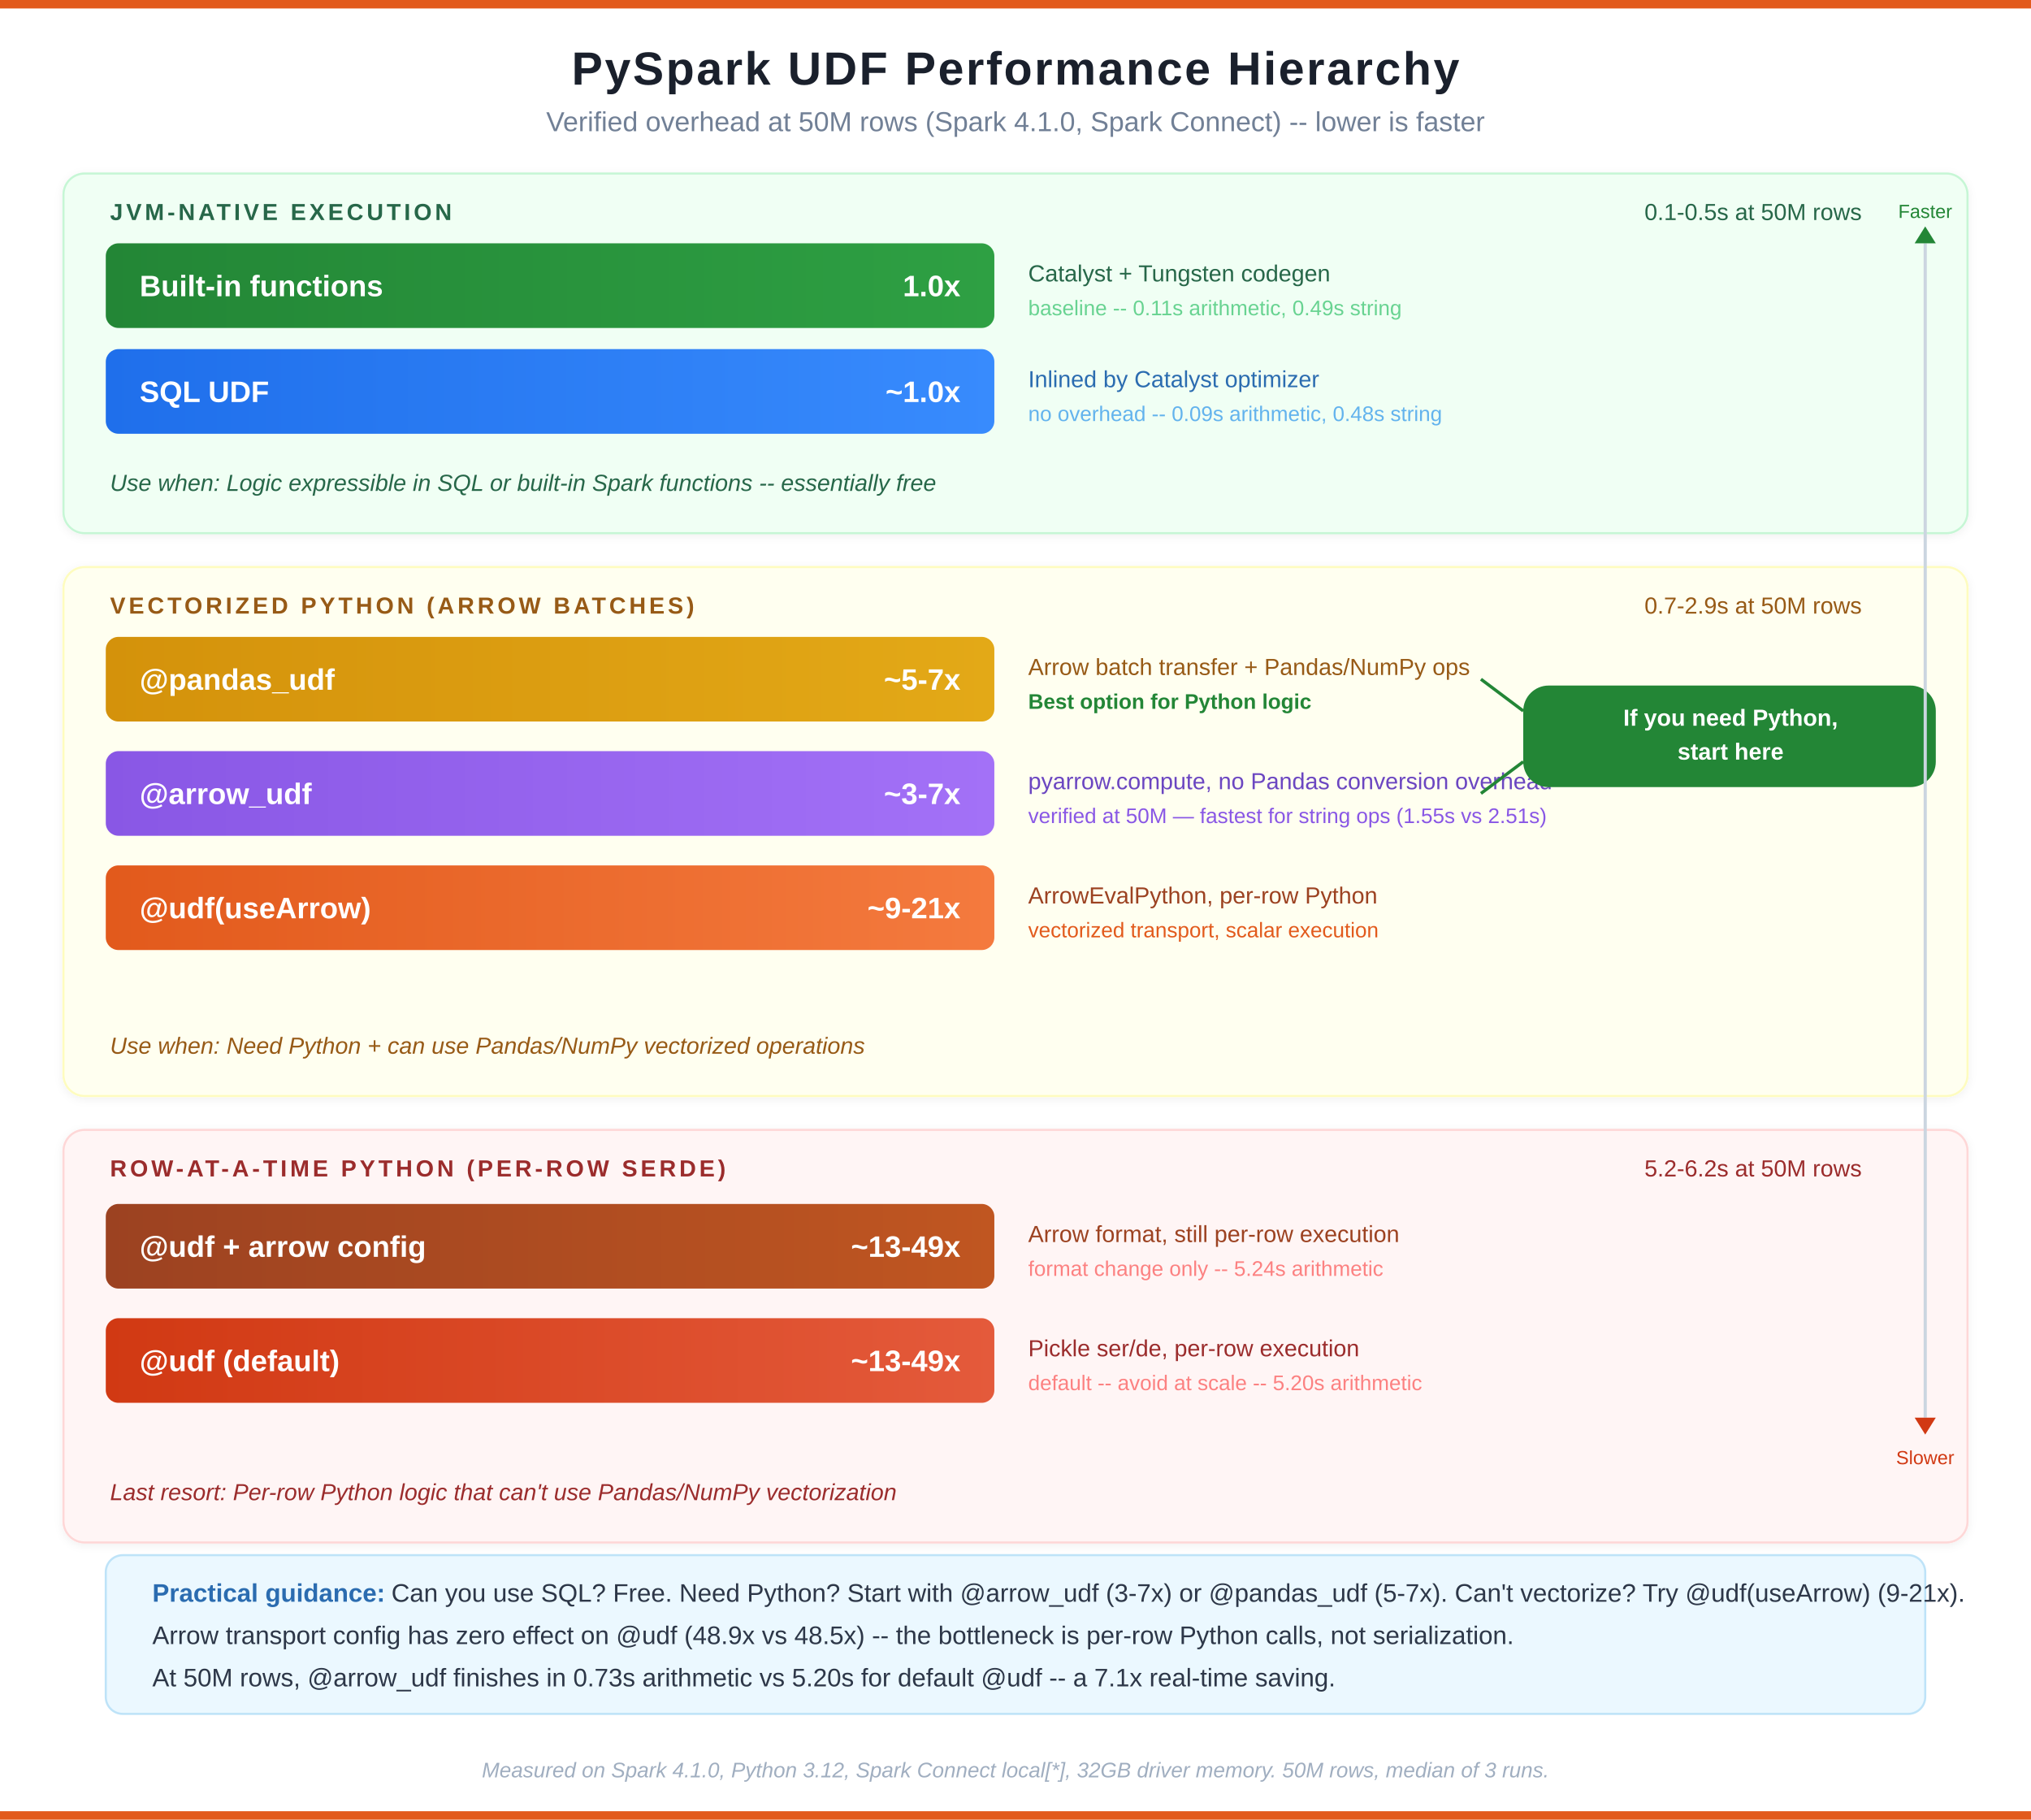
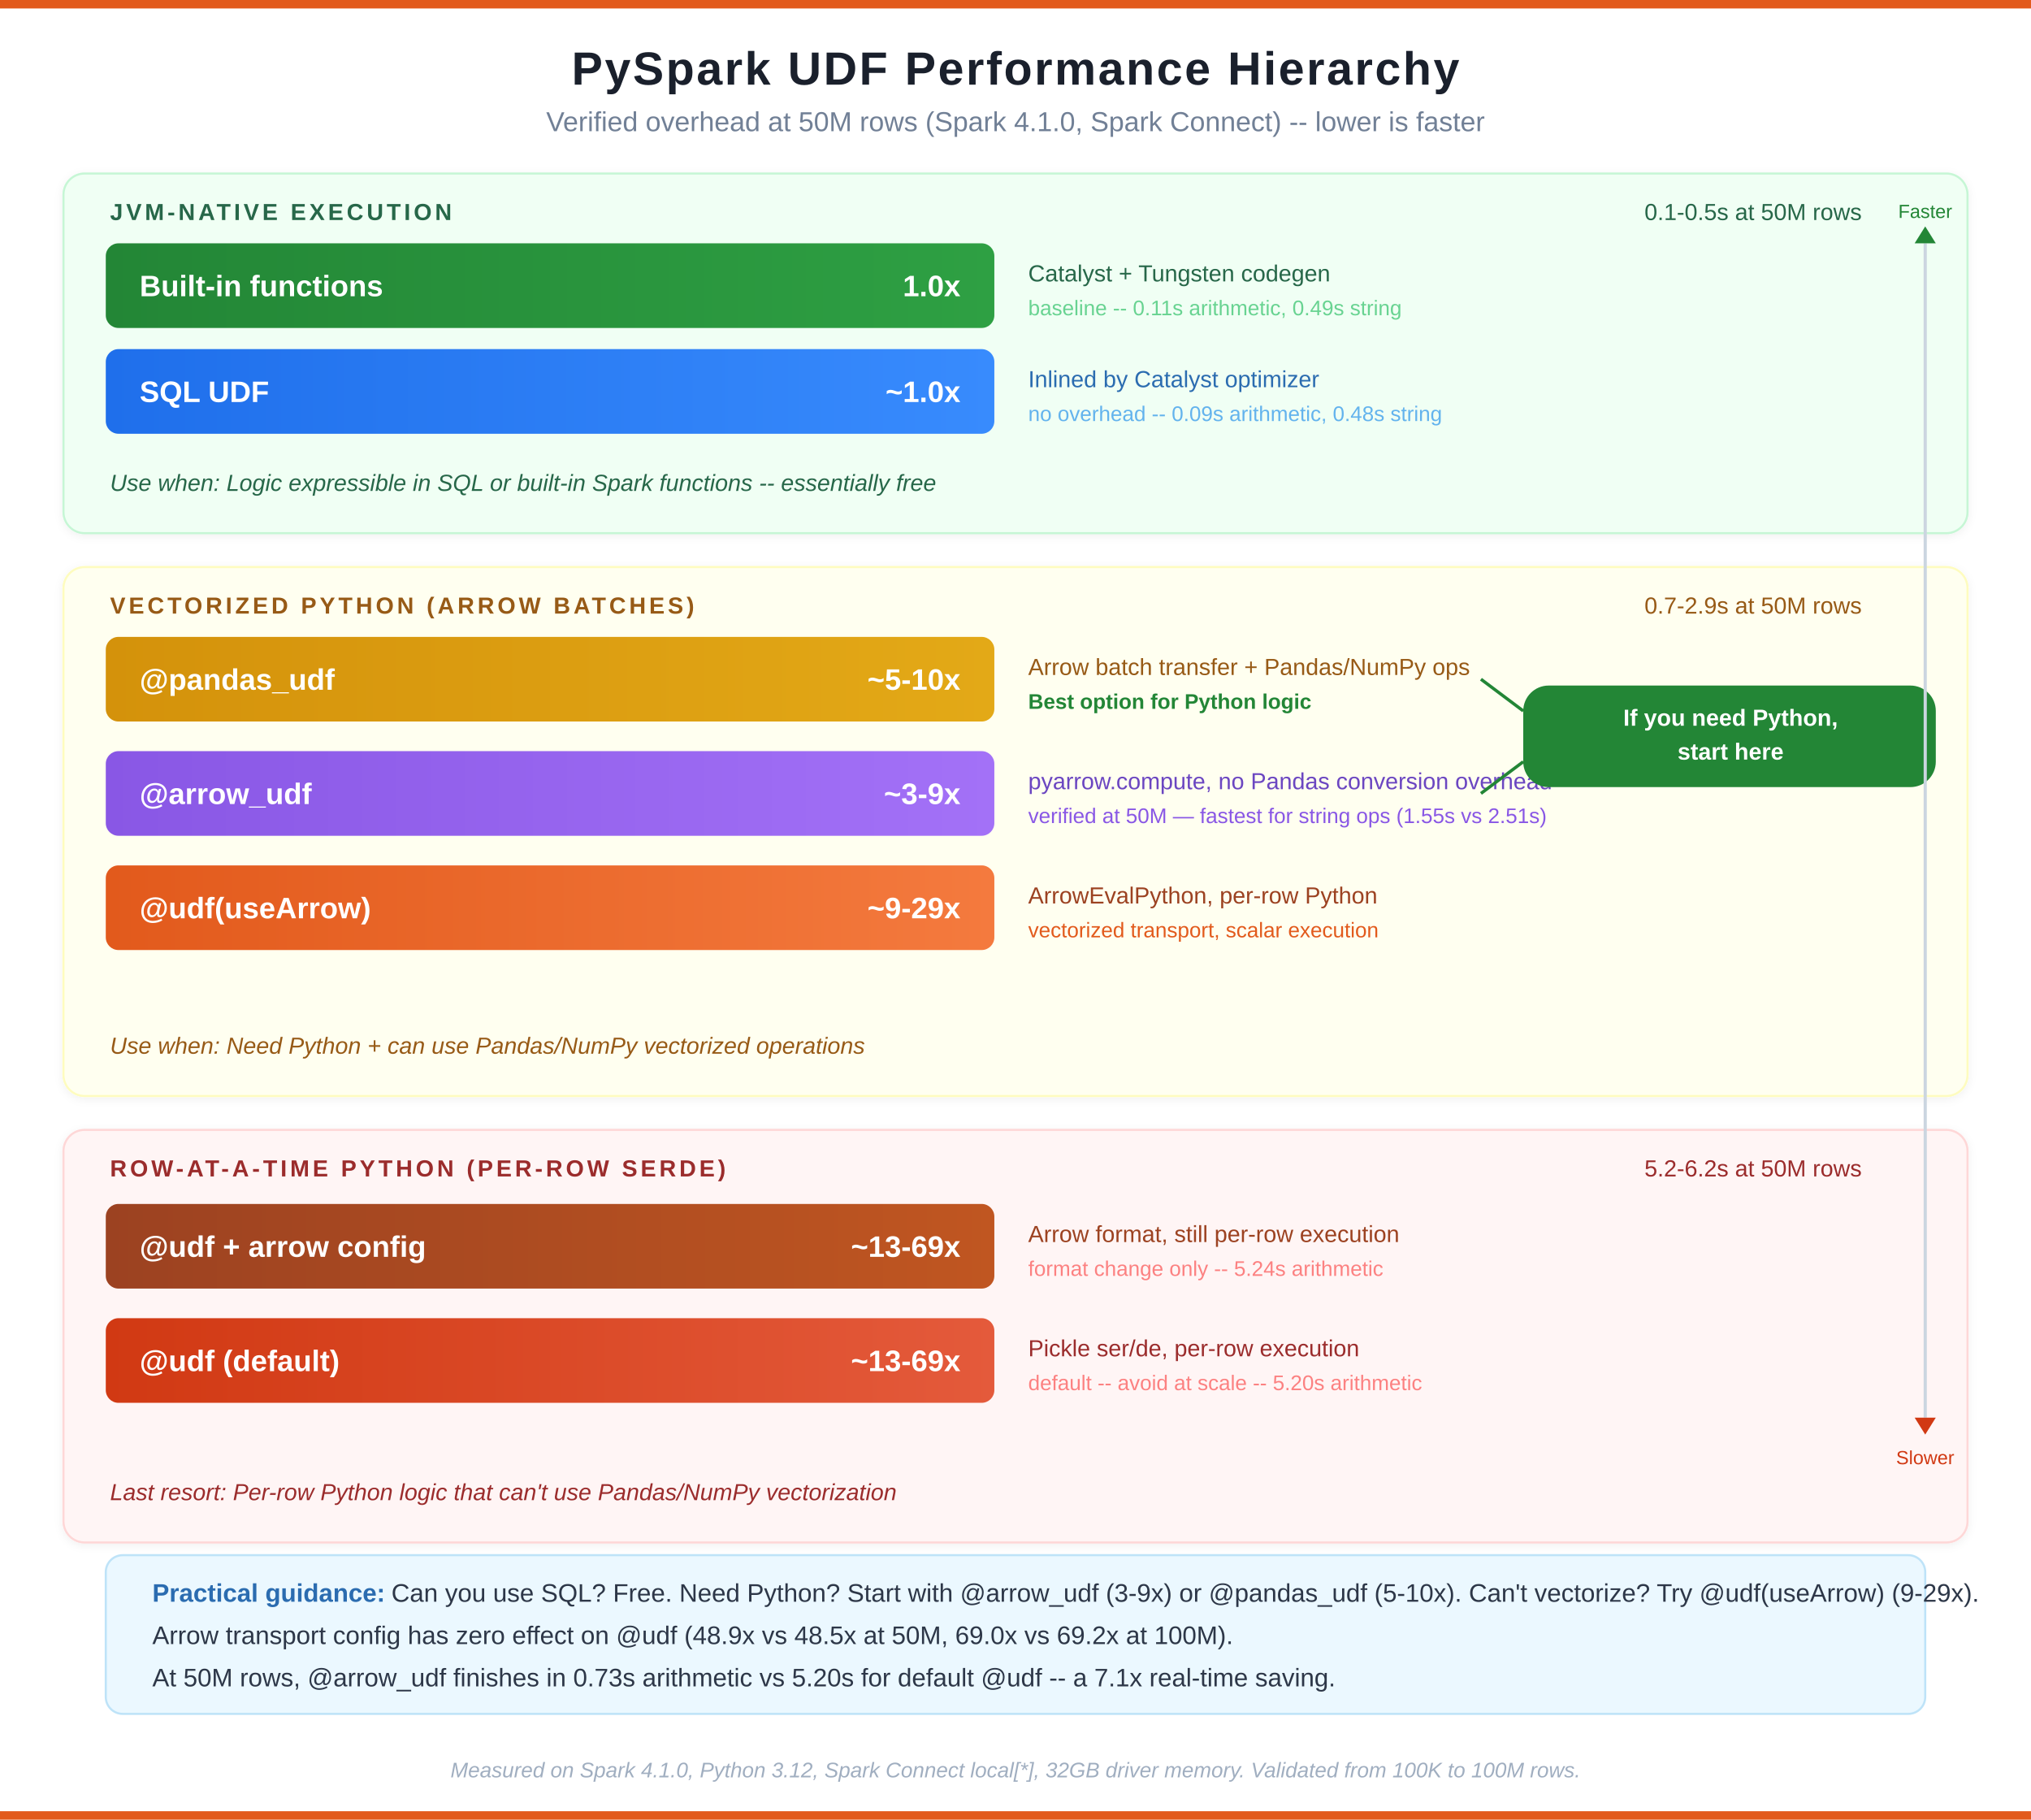
<svg xmlns="http://www.w3.org/2000/svg" viewBox="0 0 960 860" font-family="'Segoe UI', Arial, Helvetica, sans-serif">
  <defs>
    <linearGradient id="h-builtin" x1="0" x2="1" y1="0" y2="0">
      <stop offset="0%" stop-color="#238636" />
      <stop offset="100%" stop-color="#2ea043" />
    </linearGradient>
    <linearGradient id="h-sql" x1="0" x2="1" y1="0" y2="0">
      <stop offset="0%" stop-color="#1f6feb" />
      <stop offset="100%" stop-color="#388bfd" />
    </linearGradient>
    <linearGradient id="h-arrow" x1="0" x2="1" y1="0" y2="0">
      <stop offset="0%" stop-color="#E25A1C" />
      <stop offset="100%" stop-color="#F47A3E" />
    </linearGradient>
    <linearGradient id="h-pandas" x1="0" x2="1" y1="0" y2="0">
      <stop offset="0%" stop-color="#d4920b" />
      <stop offset="100%" stop-color="#e3a917" />
    </linearGradient>
    <linearGradient id="h-arrowudf" x1="0" x2="1" y1="0" y2="0">
      <stop offset="0%" stop-color="#8957e5" />
      <stop offset="100%" stop-color="#a371f7" />
    </linearGradient>
    <linearGradient id="h-arrowopt" x1="0" x2="1" y1="0" y2="0">
      <stop offset="0%" stop-color="#9C4221" />
      <stop offset="100%" stop-color="#C05621" />
    </linearGradient>
    <linearGradient id="h-pickle" x1="0" x2="1" y1="0" y2="0">
      <stop offset="0%" stop-color="#D13913" />
      <stop offset="100%" stop-color="#E45A3B" />
    </linearGradient>
    <filter id="shadow">
      <feDropShadow dx="0" dy="1" stdDeviation="2" flood-opacity="0.06" />
    </filter>
  </defs>
  <rect width="960" height="860" fill="#FFFFFF" />
  <rect x="0" y="0" width="960" height="4" fill="#E25A1C" />
  <text x="480" y="40" font-size="22" fill="#1A202C" text-anchor="middle" font-weight="bold" letter-spacing="1">PySpark UDF Performance Hierarchy</text>
  <text x="480" y="62" font-size="13" fill="#718096" text-anchor="middle">Verified overhead at 50M rows (Spark 4.1.0, Spark Connect) -- lower is faster</text>
  <rect x="30" y="82" width="900" height="170" rx="10" fill="#F0FFF4" stroke="#C6F6D5" filter="url(#shadow)" />
  <text x="52" y="104" font-size="11" fill="#276749" font-weight="bold" letter-spacing="1.5">JVM-NATIVE EXECUTION</text>
  <text x="880" y="104" font-size="11" fill="#276749" text-anchor="end">0.1-0.5s at 50M rows</text>
  <g transform="translate(50, 115)">
    <rect x="0" y="0" width="420" height="40" rx="6" fill="url(#h-builtin)" />
    <text x="16" y="25" font-size="14" fill="#FFFFFF" font-weight="bold">Built-in functions</text>
    <text x="404" y="25" font-size="14" fill="#FFFFFF" text-anchor="end" font-weight="bold">1.0x</text>
    <text x="436" y="18" font-size="11" fill="#276749">Catalyst + Tungsten codegen</text>
    <text x="436" y="34" font-size="10" fill="#68D391">baseline -- 0.11s arithmetic, 0.49s string</text>
  </g>
  <g transform="translate(50, 165)">
    <rect x="0" y="0" width="420" height="40" rx="6" fill="url(#h-sql)" />
    <text x="16" y="25" font-size="14" fill="#FFFFFF" font-weight="bold">SQL UDF</text>
    <text x="404" y="25" font-size="14" fill="#FFFFFF" text-anchor="end" font-weight="bold">~1.0x</text>
    <text x="436" y="18" font-size="11" fill="#2B6CB0">Inlined by Catalyst optimizer</text>
    <text x="436" y="34" font-size="10" fill="#63B3ED">no overhead -- 0.09s arithmetic, 0.48s string</text>
  </g>
  <text x="52" y="232" font-size="11" fill="#276749" font-style="italic">Use when: Logic expressible in SQL or built-in Spark functions -- essentially free</text>
  <rect x="30" y="268" width="900" height="250" rx="10" fill="#FFFFF0" stroke="#FEFCBF" filter="url(#shadow)" />
  <text x="52" y="290" font-size="11" fill="#975A16" font-weight="bold" letter-spacing="1.5">VECTORIZED PYTHON (ARROW BATCHES)</text>
  <text x="880" y="290" font-size="11" fill="#975A16" text-anchor="end">0.7-2.9s at 50M rows</text>
  <g transform="translate(50, 301)">
    <rect x="0" y="0" width="420" height="40" rx="6" fill="url(#h-pandas)" />
    <text x="16" y="25" font-size="14" fill="#FFFFFF" font-weight="bold">@pandas_udf</text>
-     <text x="404" y="25" font-size="14" fill="#FFFFFF" text-anchor="end" font-weight="bold">~5-7x</text>
+     <text x="404" y="25" font-size="14" fill="#FFFFFF" text-anchor="end" font-weight="bold">~5-10x</text>
    <text x="436" y="18" font-size="11" fill="#975A16">Arrow batch transfer + Pandas/NumPy ops</text>
    <text x="436" y="34" font-size="10" fill="#238636" font-weight="bold">Best option for Python logic</text>
  </g>
  <g transform="translate(50, 355)">
    <rect x="0" y="0" width="420" height="40" rx="6" fill="url(#h-arrowudf)" />
    <text x="16" y="25" font-size="14" fill="#FFFFFF" font-weight="bold">@arrow_udf</text>
-     <text x="404" y="25" font-size="14" fill="#FFFFFF" text-anchor="end" font-weight="bold">~3-7x</text>
+     <text x="404" y="25" font-size="14" fill="#FFFFFF" text-anchor="end" font-weight="bold">~3-9x</text>
    <text x="436" y="18" font-size="11" fill="#6B46C1">pyarrow.compute, no Pandas conversion overhead</text>
    <text x="436" y="34" font-size="10" fill="#8957e5">verified at 50M — fastest for string ops (1.55s vs 2.51s)</text>
  </g>
  <g transform="translate(50, 409)">
    <rect x="0" y="0" width="420" height="40" rx="6" fill="url(#h-arrow)" />
    <text x="16" y="25" font-size="14" fill="#FFFFFF" font-weight="bold">@udf(useArrow)</text>
-     <text x="404" y="25" font-size="14" fill="#FFFFFF" text-anchor="end" font-weight="bold">~9-21x</text>
+     <text x="404" y="25" font-size="14" fill="#FFFFFF" text-anchor="end" font-weight="bold">~9-29x</text>
    <text x="436" y="18" font-size="11" fill="#9C4221">ArrowEvalPython, per-row Python</text>
    <text x="436" y="34" font-size="10" fill="#E25A1C">vectorized transport, scalar execution</text>
  </g>
  <rect x="720" y="324" width="195" height="48" rx="12" fill="#238636" />
  <text x="818" y="343" font-size="11" fill="#FFFFFF" text-anchor="middle" font-weight="bold">If you need Python,</text>
  <text x="818" y="359" font-size="11" fill="#FFFFFF" text-anchor="middle" font-weight="bold">start here</text>
  <line x1="720" y1="336" x2="700" y2="321" stroke="#238636" stroke-width="1.5" />
  <line x1="720" y1="360" x2="700" y2="375" stroke="#238636" stroke-width="1.5" />
  <text x="52" y="498" font-size="11" fill="#975A16" font-style="italic">Use when: Need Python + can use Pandas/NumPy vectorized operations</text>
  <rect x="30" y="534" width="900" height="195" rx="10" fill="#FFF5F5" stroke="#FED7D7" filter="url(#shadow)" />
  <text x="52" y="556" font-size="11" fill="#9B2C2C" font-weight="bold" letter-spacing="1.5">ROW-AT-A-TIME PYTHON (PER-ROW SERDE)</text>
  <text x="880" y="556" font-size="11" fill="#9B2C2C" text-anchor="end">5.2-6.2s at 50M rows</text>
  <g transform="translate(50, 569)">
    <rect x="0" y="0" width="420" height="40" rx="6" fill="url(#h-arrowopt)" />
    <text x="16" y="25" font-size="14" fill="#FFFFFF" font-weight="bold">@udf + arrow config</text>
-     <text x="404" y="25" font-size="14" fill="#FFFFFF" text-anchor="end" font-weight="bold">~13-49x</text>
+     <text x="404" y="25" font-size="14" fill="#FFFFFF" text-anchor="end" font-weight="bold">~13-69x</text>
    <text x="436" y="18" font-size="11" fill="#9C4221">Arrow format, still per-row execution</text>
    <text x="436" y="34" font-size="10" fill="#FC8181">format change only -- 5.24s arithmetic</text>
  </g>
  <g transform="translate(50, 623)">
    <rect x="0" y="0" width="420" height="40" rx="6" fill="url(#h-pickle)" />
    <text x="16" y="25" font-size="14" fill="#FFFFFF" font-weight="bold">@udf (default)</text>
-     <text x="404" y="25" font-size="14" fill="#FFFFFF" text-anchor="end" font-weight="bold">~13-49x</text>
+     <text x="404" y="25" font-size="14" fill="#FFFFFF" text-anchor="end" font-weight="bold">~13-69x</text>
    <text x="436" y="18" font-size="11" fill="#9B2C2C">Pickle ser/de, per-row execution</text>
    <text x="436" y="34" font-size="10" fill="#FC8181">default -- avoid at scale -- 5.20s arithmetic</text>
  </g>
  <text x="52" y="709" font-size="11" fill="#9B2C2C" font-style="italic">Last resort: Per-row Python logic that can't use Pandas/NumPy vectorization</text>
  <rect x="50" y="735" width="860" height="75" rx="8" fill="#EBF8FF" stroke="#BEE3F8" />
  <text x="72" y="757" font-size="12" fill="#2B6CB0" font-weight="bold">Practical guidance:</text>
-   <text x="185" y="757" font-size="12" fill="#2D3748">Can you use SQL? Free. Need Python? Start with @arrow_udf (3-7x) or @pandas_udf (5-7x). Can't vectorize? Try @udf(useArrow) (9-21x).</text>
-   <text x="72" y="777" font-size="12" fill="#2D3748">Arrow transport config has zero effect on @udf (48.9x vs 48.5x) -- the bottleneck is per-row Python calls, not serialization.</text>
+   <text x="185" y="757" font-size="12" fill="#2D3748">Can you use SQL? Free. Need Python? Start with @arrow_udf (3-9x) or @pandas_udf (5-10x). Can't vectorize? Try @udf(useArrow) (9-29x).</text>
+   <text x="72" y="777" font-size="12" fill="#2D3748">Arrow transport config has zero effect on @udf (48.9x vs 48.5x at 50M, 69.0x vs 69.2x at 100M).</text>
  <text x="72" y="797" font-size="12" fill="#2D3748">At 50M rows, @arrow_udf finishes in 0.73s arithmetic vs 5.20s for default @udf -- a 7.1x real-time saving.</text>
  <g transform="translate(910, 115)">
    <line x1="0" y1="0" x2="0" y2="555" stroke="#CBD5E0" stroke-width="1.5" />
    <polygon points="-5,0 5,0 0,-8" fill="#238636" />
    <text x="0" y="-12" font-size="9" fill="#238636" text-anchor="middle">Faster</text>
    <polygon points="-5,555 5,555 0,563" fill="#D13913" />
    <text x="0" y="577" font-size="9" fill="#D13913" text-anchor="middle">Slower</text>
  </g>
-   <text x="480" y="840" font-size="10" fill="#A0AEC0" text-anchor="middle" font-style="italic">Measured on Spark 4.1.0, Python 3.12, Spark Connect local[*], 32GB driver memory. 50M rows, median of 3 runs.</text>
+   <text x="480" y="840" font-size="10" fill="#A0AEC0" text-anchor="middle" font-style="italic">Measured on Spark 4.1.0, Python 3.12, Spark Connect local[*], 32GB driver memory. Validated from 100K to 100M rows.</text>
  <rect x="0" y="856" width="960" height="4" fill="#E25A1C" />
</svg>
